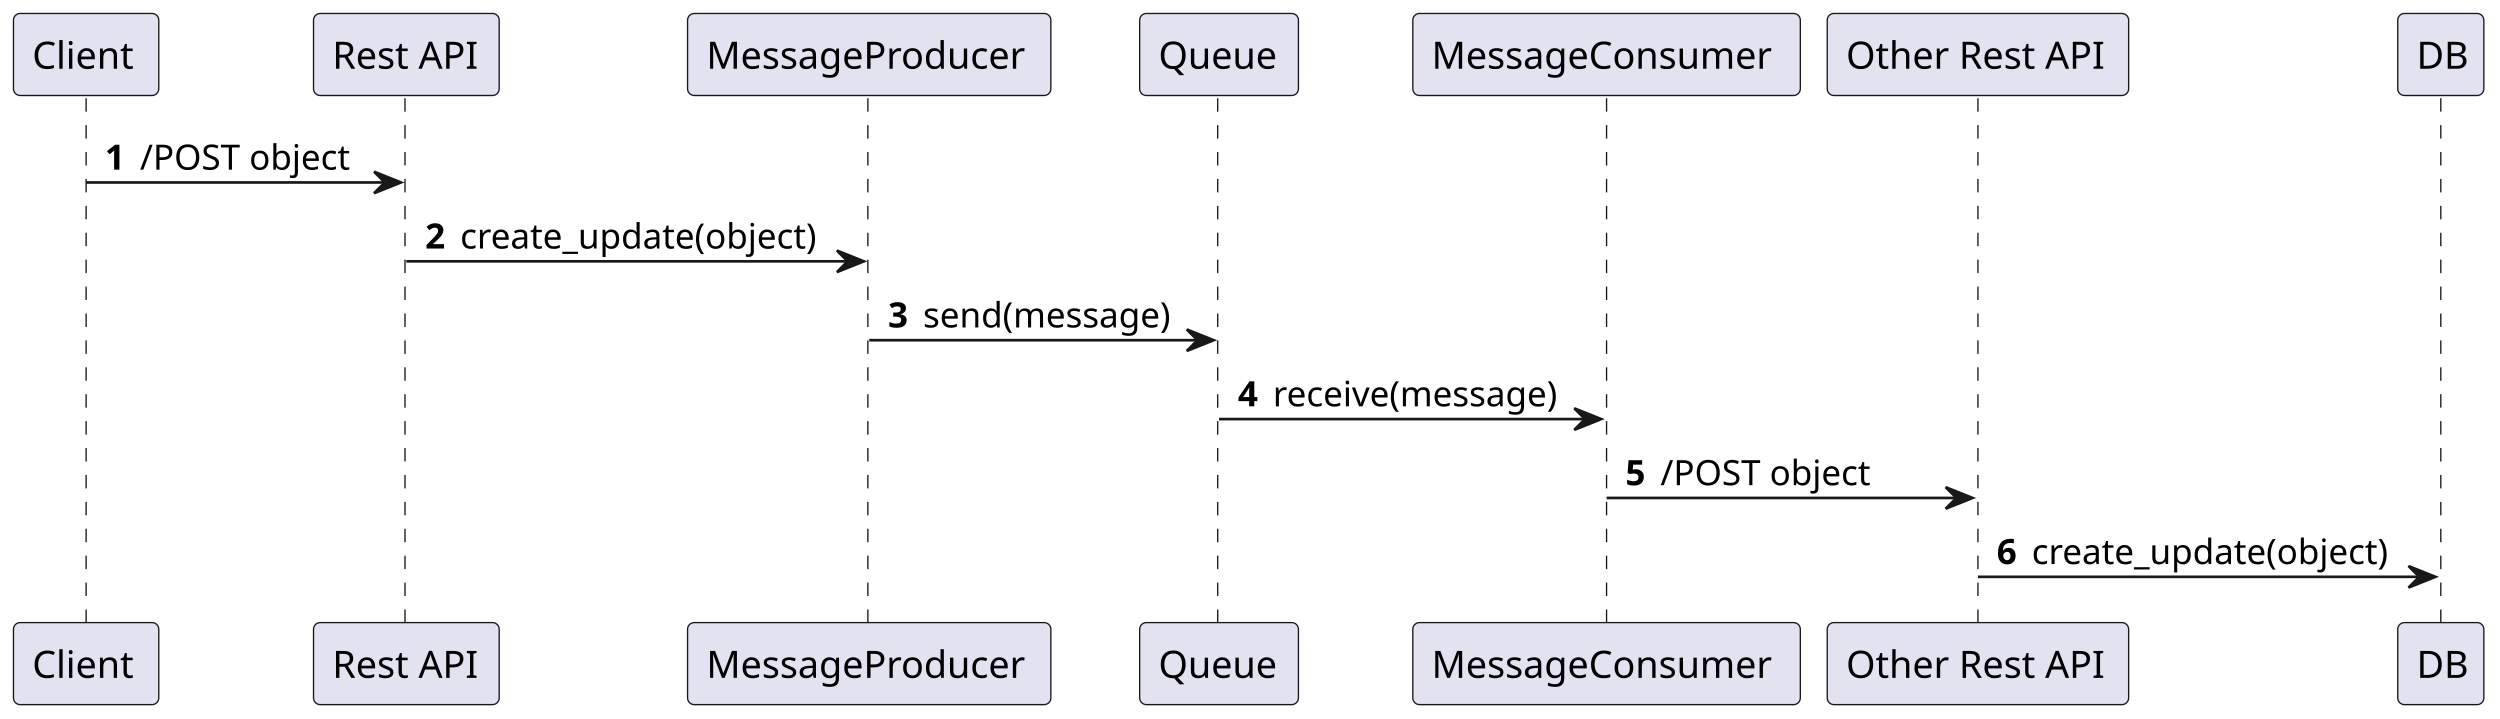
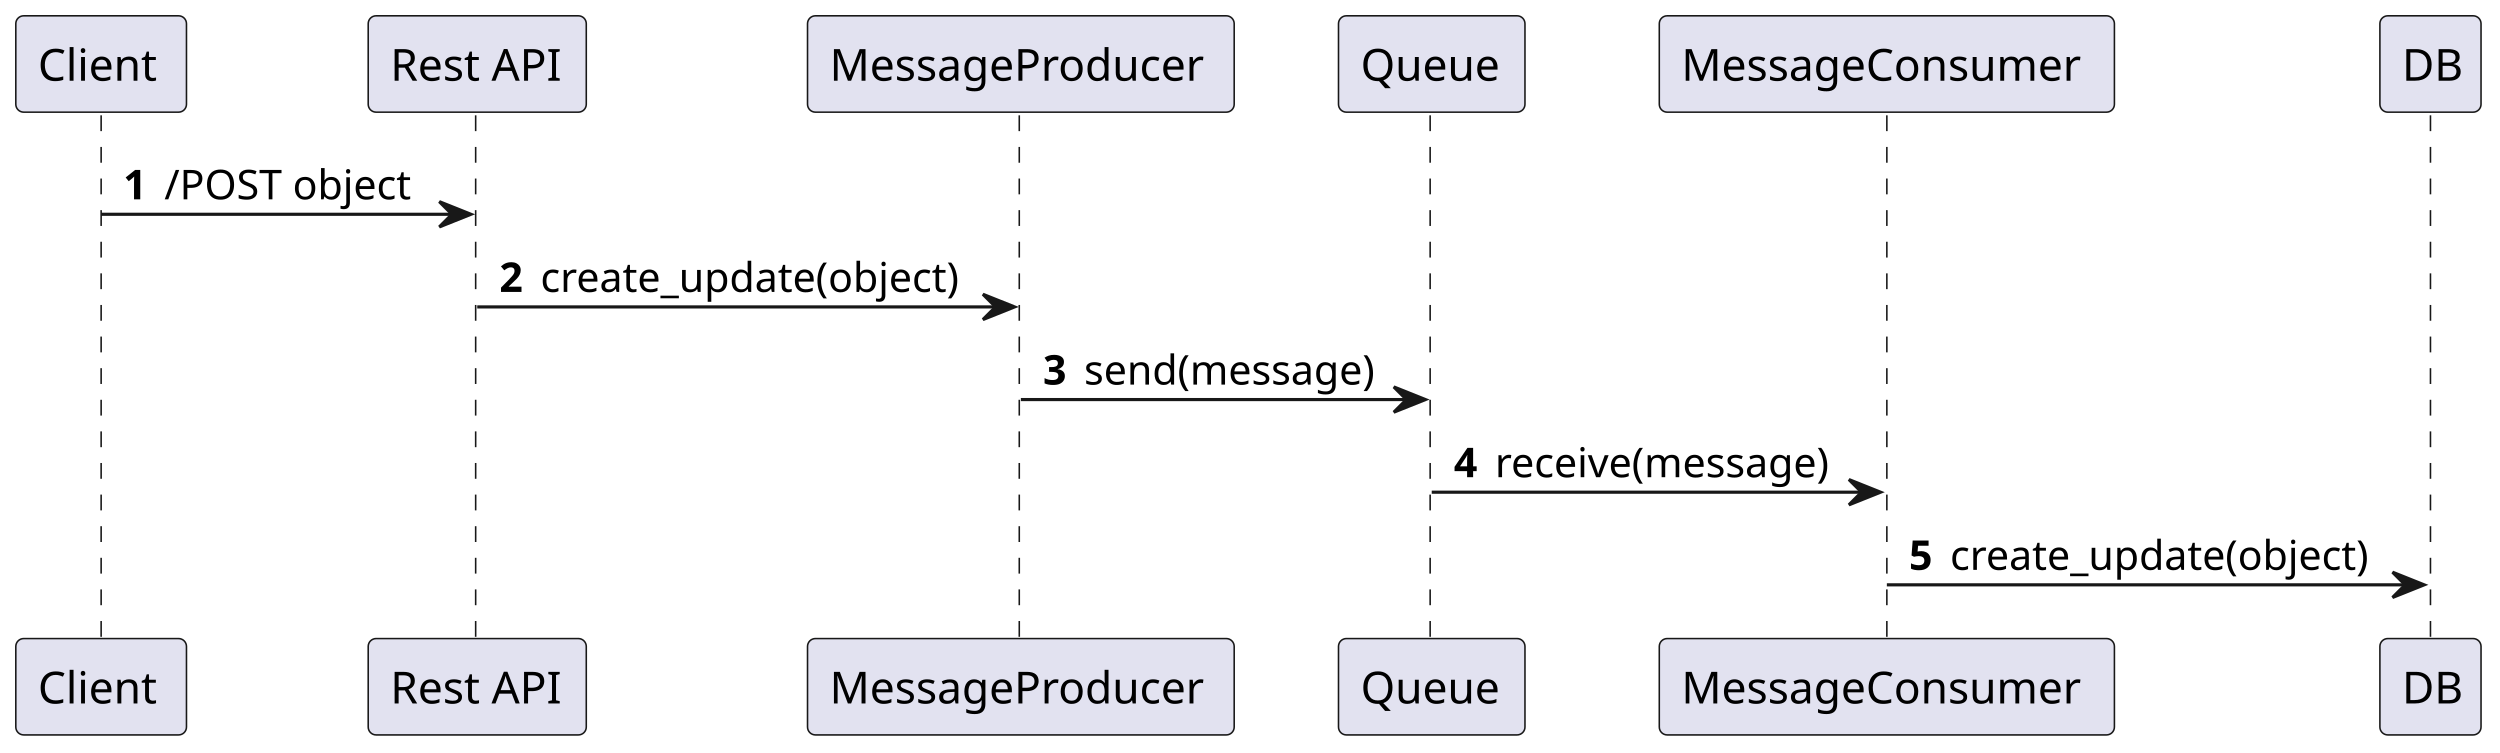
- <svg xmlns="http://www.w3.org/2000/svg" contentStyleType="text/css" height="267px" preserveAspectRatio="none" style="width:929px;height:267px;background:#FFFFFF;" version="1.1" viewBox="0 0 929 267" width="929px" zoomAndPan="magnify">
+ <svg xmlns="http://www.w3.org/2000/svg" contentStyleType="text/css" height="238px" preserveAspectRatio="none" style="width:791px;height:238px;background:#FFFFFF;" version="1.1" viewBox="0 0 791 238" width="791px" zoomAndPan="magnify">
  <defs />
  <g>
-     <line style="stroke:#181818;stroke-width:0.5;stroke-dasharray:5.0,5.0;" x1="32" x2="32" y1="36.488" y2="232.352" />
-     <line style="stroke:#181818;stroke-width:0.5;stroke-dasharray:5.0,5.0;" x1="150.5" x2="150.5" y1="36.488" y2="232.352" />
-     <line style="stroke:#181818;stroke-width:0.5;stroke-dasharray:5.0,5.0;" x1="322.5" x2="322.5" y1="36.488" y2="232.352" />
-     <line style="stroke:#181818;stroke-width:0.5;stroke-dasharray:5.0,5.0;" x1="452.5" x2="452.5" y1="36.488" y2="232.352" />
-     <line style="stroke:#181818;stroke-width:0.5;stroke-dasharray:5.0,5.0;" x1="597" x2="597" y1="36.488" y2="232.352" />
-     <line style="stroke:#181818;stroke-width:0.5;stroke-dasharray:5.0,5.0;" x1="735" x2="735" y1="36.488" y2="232.352" />
-     <line style="stroke:#181818;stroke-width:0.5;stroke-dasharray:5.0,5.0;" x1="907" x2="907" y1="36.488" y2="232.352" />
+     <line style="stroke:#181818;stroke-width:0.5;stroke-dasharray:5.0,5.0;" x1="32" x2="32" y1="36.488" y2="203.041" />
+     <line style="stroke:#181818;stroke-width:0.5;stroke-dasharray:5.0,5.0;" x1="150.5" x2="150.5" y1="36.488" y2="203.041" />
+     <line style="stroke:#181818;stroke-width:0.5;stroke-dasharray:5.0,5.0;" x1="322.5" x2="322.5" y1="36.488" y2="203.041" />
+     <line style="stroke:#181818;stroke-width:0.5;stroke-dasharray:5.0,5.0;" x1="452.5" x2="452.5" y1="36.488" y2="203.041" />
+     <line style="stroke:#181818;stroke-width:0.5;stroke-dasharray:5.0,5.0;" x1="597" x2="597" y1="36.488" y2="203.041" />
+     <line style="stroke:#181818;stroke-width:0.5;stroke-dasharray:5.0,5.0;" x1="769" x2="769" y1="36.488" y2="203.041" />
    <rect fill="#E2E2F0" height="30.488" rx="2.5" ry="2.5" style="stroke:#181818;stroke-width:0.5;" width="54" x="5" y="5" />
    <text fill="#000000" font-family="sans-serif" font-size="14" lengthAdjust="spacing" textLength="40" x="12" y="25.535">Client</text>
-     <rect fill="#E2E2F0" height="30.488" rx="2.5" ry="2.5" style="stroke:#181818;stroke-width:0.5;" width="54" x="5" y="231.352" />
-     <text fill="#000000" font-family="sans-serif" font-size="14" lengthAdjust="spacing" textLength="40" x="12" y="251.887">Client</text>
+     <rect fill="#E2E2F0" height="30.488" rx="2.5" ry="2.5" style="stroke:#181818;stroke-width:0.5;" width="54" x="5" y="202.041" />
+     <text fill="#000000" font-family="sans-serif" font-size="14" lengthAdjust="spacing" textLength="40" x="12" y="222.576">Client</text>
    <rect fill="#E2E2F0" height="30.488" rx="2.5" ry="2.5" style="stroke:#181818;stroke-width:0.5;" width="69" x="116.5" y="5" />
    <text fill="#000000" font-family="sans-serif" font-size="14" lengthAdjust="spacing" textLength="55" x="123.5" y="25.535">Rest API</text>
-     <rect fill="#E2E2F0" height="30.488" rx="2.5" ry="2.5" style="stroke:#181818;stroke-width:0.5;" width="69" x="116.5" y="231.352" />
-     <text fill="#000000" font-family="sans-serif" font-size="14" lengthAdjust="spacing" textLength="55" x="123.5" y="251.887">Rest API</text>
+     <rect fill="#E2E2F0" height="30.488" rx="2.5" ry="2.5" style="stroke:#181818;stroke-width:0.5;" width="69" x="116.5" y="202.041" />
+     <text fill="#000000" font-family="sans-serif" font-size="14" lengthAdjust="spacing" textLength="55" x="123.5" y="222.576">Rest API</text>
    <rect fill="#E2E2F0" height="30.488" rx="2.5" ry="2.5" style="stroke:#181818;stroke-width:0.5;" width="135" x="255.5" y="5" />
    <text fill="#000000" font-family="sans-serif" font-size="14" lengthAdjust="spacing" textLength="121" x="262.5" y="25.535">MessageProducer</text>
-     <rect fill="#E2E2F0" height="30.488" rx="2.5" ry="2.5" style="stroke:#181818;stroke-width:0.5;" width="135" x="255.5" y="231.352" />
-     <text fill="#000000" font-family="sans-serif" font-size="14" lengthAdjust="spacing" textLength="121" x="262.5" y="251.887">MessageProducer</text>
+     <rect fill="#E2E2F0" height="30.488" rx="2.5" ry="2.5" style="stroke:#181818;stroke-width:0.5;" width="135" x="255.5" y="202.041" />
+     <text fill="#000000" font-family="sans-serif" font-size="14" lengthAdjust="spacing" textLength="121" x="262.5" y="222.576">MessageProducer</text>
    <rect fill="#E2E2F0" height="30.488" rx="2.5" ry="2.5" style="stroke:#181818;stroke-width:0.5;" width="59" x="423.5" y="5" />
    <text fill="#000000" font-family="sans-serif" font-size="14" lengthAdjust="spacing" textLength="45" x="430.5" y="25.535">Queue</text>
-     <rect fill="#E2E2F0" height="30.488" rx="2.5" ry="2.5" style="stroke:#181818;stroke-width:0.5;" width="59" x="423.5" y="231.352" />
-     <text fill="#000000" font-family="sans-serif" font-size="14" lengthAdjust="spacing" textLength="45" x="430.5" y="251.887">Queue</text>
+     <rect fill="#E2E2F0" height="30.488" rx="2.5" ry="2.5" style="stroke:#181818;stroke-width:0.5;" width="59" x="423.5" y="202.041" />
+     <text fill="#000000" font-family="sans-serif" font-size="14" lengthAdjust="spacing" textLength="45" x="430.5" y="222.576">Queue</text>
    <rect fill="#E2E2F0" height="30.488" rx="2.5" ry="2.5" style="stroke:#181818;stroke-width:0.5;" width="144" x="525" y="5" />
    <text fill="#000000" font-family="sans-serif" font-size="14" lengthAdjust="spacing" textLength="130" x="532" y="25.535">MessageConsumer</text>
-     <rect fill="#E2E2F0" height="30.488" rx="2.5" ry="2.5" style="stroke:#181818;stroke-width:0.5;" width="144" x="525" y="231.352" />
-     <text fill="#000000" font-family="sans-serif" font-size="14" lengthAdjust="spacing" textLength="130" x="532" y="251.887">MessageConsumer</text>
-     <rect fill="#E2E2F0" height="30.488" rx="2.5" ry="2.5" style="stroke:#181818;stroke-width:0.5;" width="112" x="679" y="5" />
-     <text fill="#000000" font-family="sans-serif" font-size="14" lengthAdjust="spacing" textLength="98" x="686" y="25.535">Other Rest API</text>
-     <rect fill="#E2E2F0" height="30.488" rx="2.5" ry="2.5" style="stroke:#181818;stroke-width:0.5;" width="112" x="679" y="231.352" />
-     <text fill="#000000" font-family="sans-serif" font-size="14" lengthAdjust="spacing" textLength="98" x="686" y="251.887">Other Rest API</text>
-     <rect fill="#E2E2F0" height="30.488" rx="2.5" ry="2.5" style="stroke:#181818;stroke-width:0.5;" width="32" x="891" y="5" />
-     <text fill="#000000" font-family="sans-serif" font-size="14" lengthAdjust="spacing" textLength="18" x="898" y="25.535">DB</text>
-     <rect fill="#E2E2F0" height="30.488" rx="2.5" ry="2.5" style="stroke:#181818;stroke-width:0.5;" width="32" x="891" y="231.352" />
-     <text fill="#000000" font-family="sans-serif" font-size="14" lengthAdjust="spacing" textLength="18" x="898" y="251.887">DB</text>
+     <rect fill="#E2E2F0" height="30.488" rx="2.5" ry="2.5" style="stroke:#181818;stroke-width:0.5;" width="144" x="525" y="202.041" />
+     <text fill="#000000" font-family="sans-serif" font-size="14" lengthAdjust="spacing" textLength="130" x="532" y="222.576">MessageConsumer</text>
+     <rect fill="#E2E2F0" height="30.488" rx="2.5" ry="2.5" style="stroke:#181818;stroke-width:0.5;" width="32" x="753" y="5" />
+     <text fill="#000000" font-family="sans-serif" font-size="14" lengthAdjust="spacing" textLength="18" x="760" y="25.535">DB</text>
+     <rect fill="#E2E2F0" height="30.488" rx="2.5" ry="2.5" style="stroke:#181818;stroke-width:0.5;" width="32" x="753" y="202.041" />
+     <text fill="#000000" font-family="sans-serif" font-size="14" lengthAdjust="spacing" textLength="18" x="760" y="222.576">DB</text>
    <polygon fill="#181818" points="139,63.799,149,67.799,139,71.799,143,67.799" style="stroke:#181818;stroke-width:1.0;" />
    <line style="stroke:#181818;stroke-width:1.0;" x1="32" x2="145" y1="67.799" y2="67.799" />
    <text fill="#000000" font-family="sans-serif" font-size="13" font-weight="bold" lengthAdjust="spacing" textLength="9" x="39" y="63.057">1</text>
    <text fill="#000000" font-family="sans-serif" font-size="13" lengthAdjust="spacing" textLength="82" x="52" y="63.057">/POST object</text>
    <polygon fill="#181818" points="311,93.109,321,97.109,311,101.109,315,97.109" style="stroke:#181818;stroke-width:1.0;" />
    <line style="stroke:#181818;stroke-width:1.0;" x1="151" x2="317" y1="97.109" y2="97.109" />
    <text fill="#000000" font-family="sans-serif" font-size="13" font-weight="bold" lengthAdjust="spacing" textLength="9" x="158" y="92.367">2</text>
    <text fill="#000000" font-family="sans-serif" font-size="13" lengthAdjust="spacing" textLength="135" x="171" y="92.367">create_update(object)</text>
    <polygon fill="#181818" points="441,122.42,451,126.42,441,130.42,445,126.42" style="stroke:#181818;stroke-width:1.0;" />
    <line style="stroke:#181818;stroke-width:1.0;" x1="323" x2="447" y1="126.42" y2="126.42" />
    <text fill="#000000" font-family="sans-serif" font-size="13" font-weight="bold" lengthAdjust="spacing" textLength="9" x="330" y="121.678">3</text>
    <text fill="#000000" font-family="sans-serif" font-size="13" lengthAdjust="spacing" textLength="93" x="343" y="121.678">send(message)</text>
    <polygon fill="#181818" points="585,151.731,595,155.731,585,159.731,589,155.731" style="stroke:#181818;stroke-width:1.0;" />
    <line style="stroke:#181818;stroke-width:1.0;" x1="453" x2="591" y1="155.731" y2="155.731" />
    <text fill="#000000" font-family="sans-serif" font-size="13" font-weight="bold" lengthAdjust="spacing" textLength="9" x="460" y="150.988">4</text>
    <text fill="#000000" font-family="sans-serif" font-size="13" lengthAdjust="spacing" textLength="107" x="473" y="150.988">receive(message)</text>
-     <polygon fill="#181818" points="723,181.041,733,185.041,723,189.041,727,185.041" style="stroke:#181818;stroke-width:1.0;" />
-     <line style="stroke:#181818;stroke-width:1.0;" x1="597" x2="729" y1="185.041" y2="185.041" />
+     <polygon fill="#181818" points="757,181.041,767,185.041,757,189.041,761,185.041" style="stroke:#181818;stroke-width:1.0;" />
+     <line style="stroke:#181818;stroke-width:1.0;" x1="597" x2="763" y1="185.041" y2="185.041" />
    <text fill="#000000" font-family="sans-serif" font-size="13" font-weight="bold" lengthAdjust="spacing" textLength="9" x="604" y="180.299">5</text>
-     <text fill="#000000" font-family="sans-serif" font-size="13" lengthAdjust="spacing" textLength="82" x="617" y="180.299">/POST object</text>
-     <polygon fill="#181818" points="895,210.352,905,214.352,895,218.352,899,214.352" style="stroke:#181818;stroke-width:1.0;" />
-     <line style="stroke:#181818;stroke-width:1.0;" x1="735" x2="901" y1="214.352" y2="214.352" />
-     <text fill="#000000" font-family="sans-serif" font-size="13" font-weight="bold" lengthAdjust="spacing" textLength="9" x="742" y="209.609">6</text>
-     <text fill="#000000" font-family="sans-serif" font-size="13" lengthAdjust="spacing" textLength="135" x="755" y="209.609">create_update(object)</text>
+     <text fill="#000000" font-family="sans-serif" font-size="13" lengthAdjust="spacing" textLength="135" x="617" y="180.299">create_update(object)</text>
  </g>
</svg>
